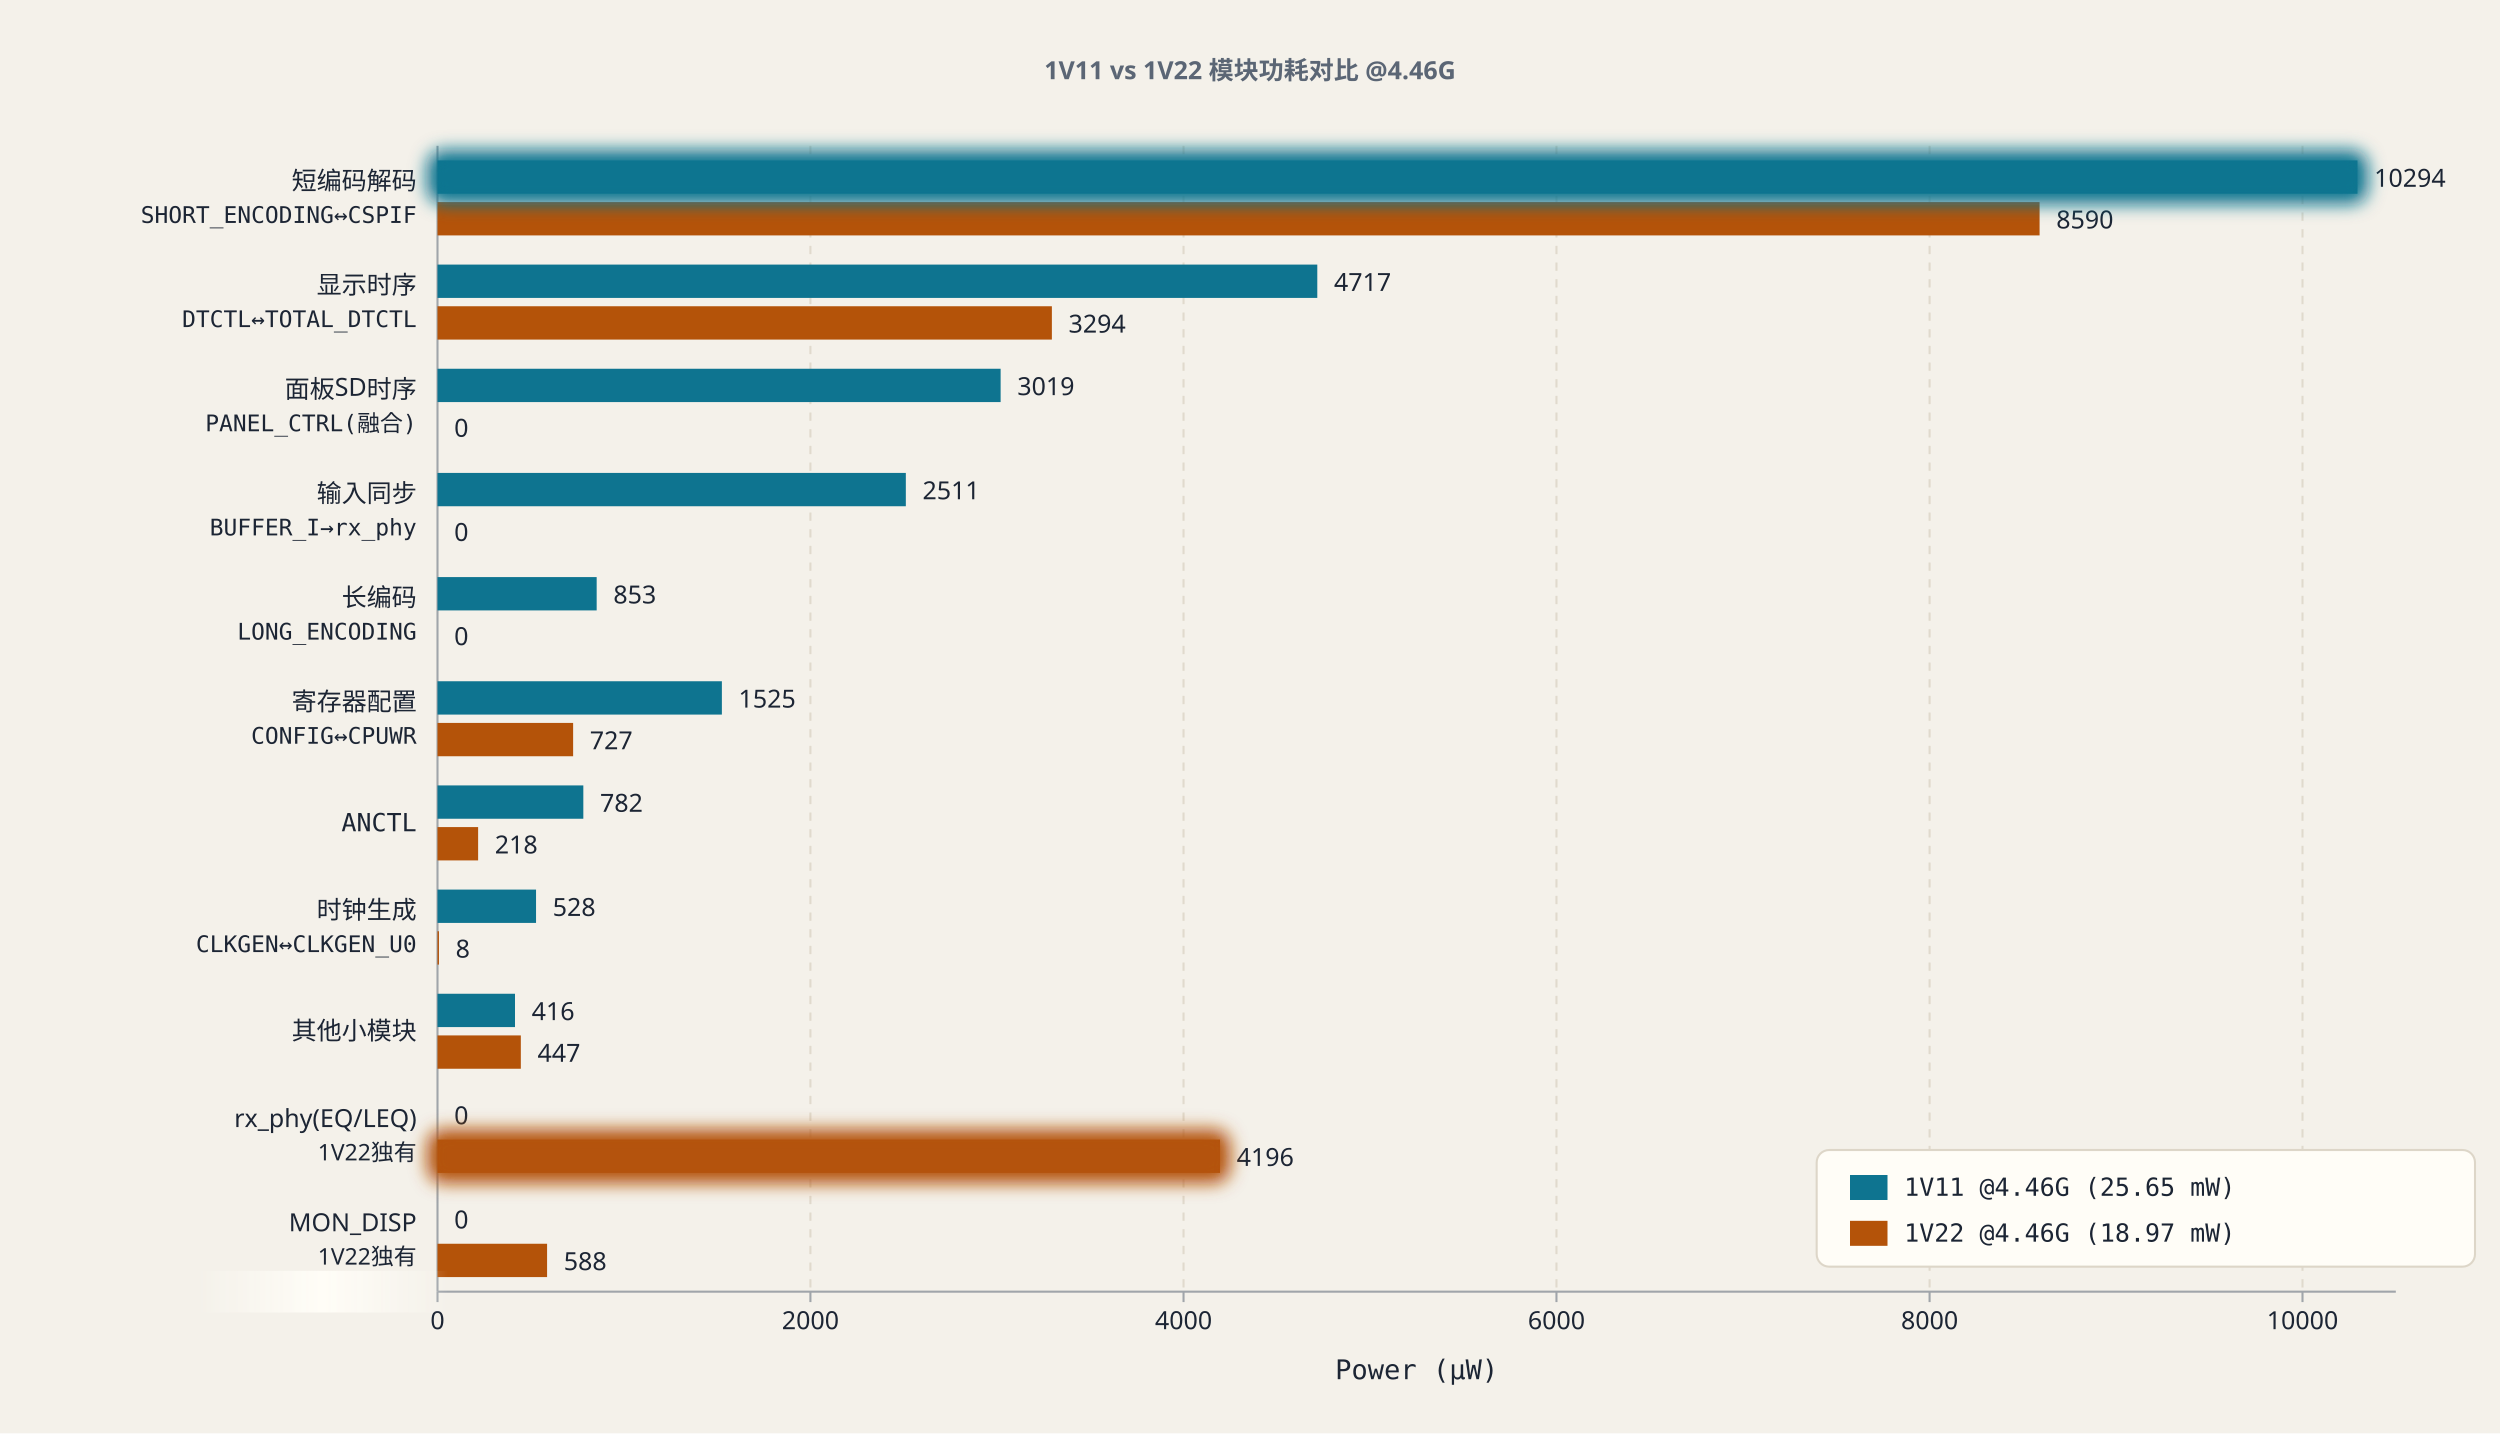
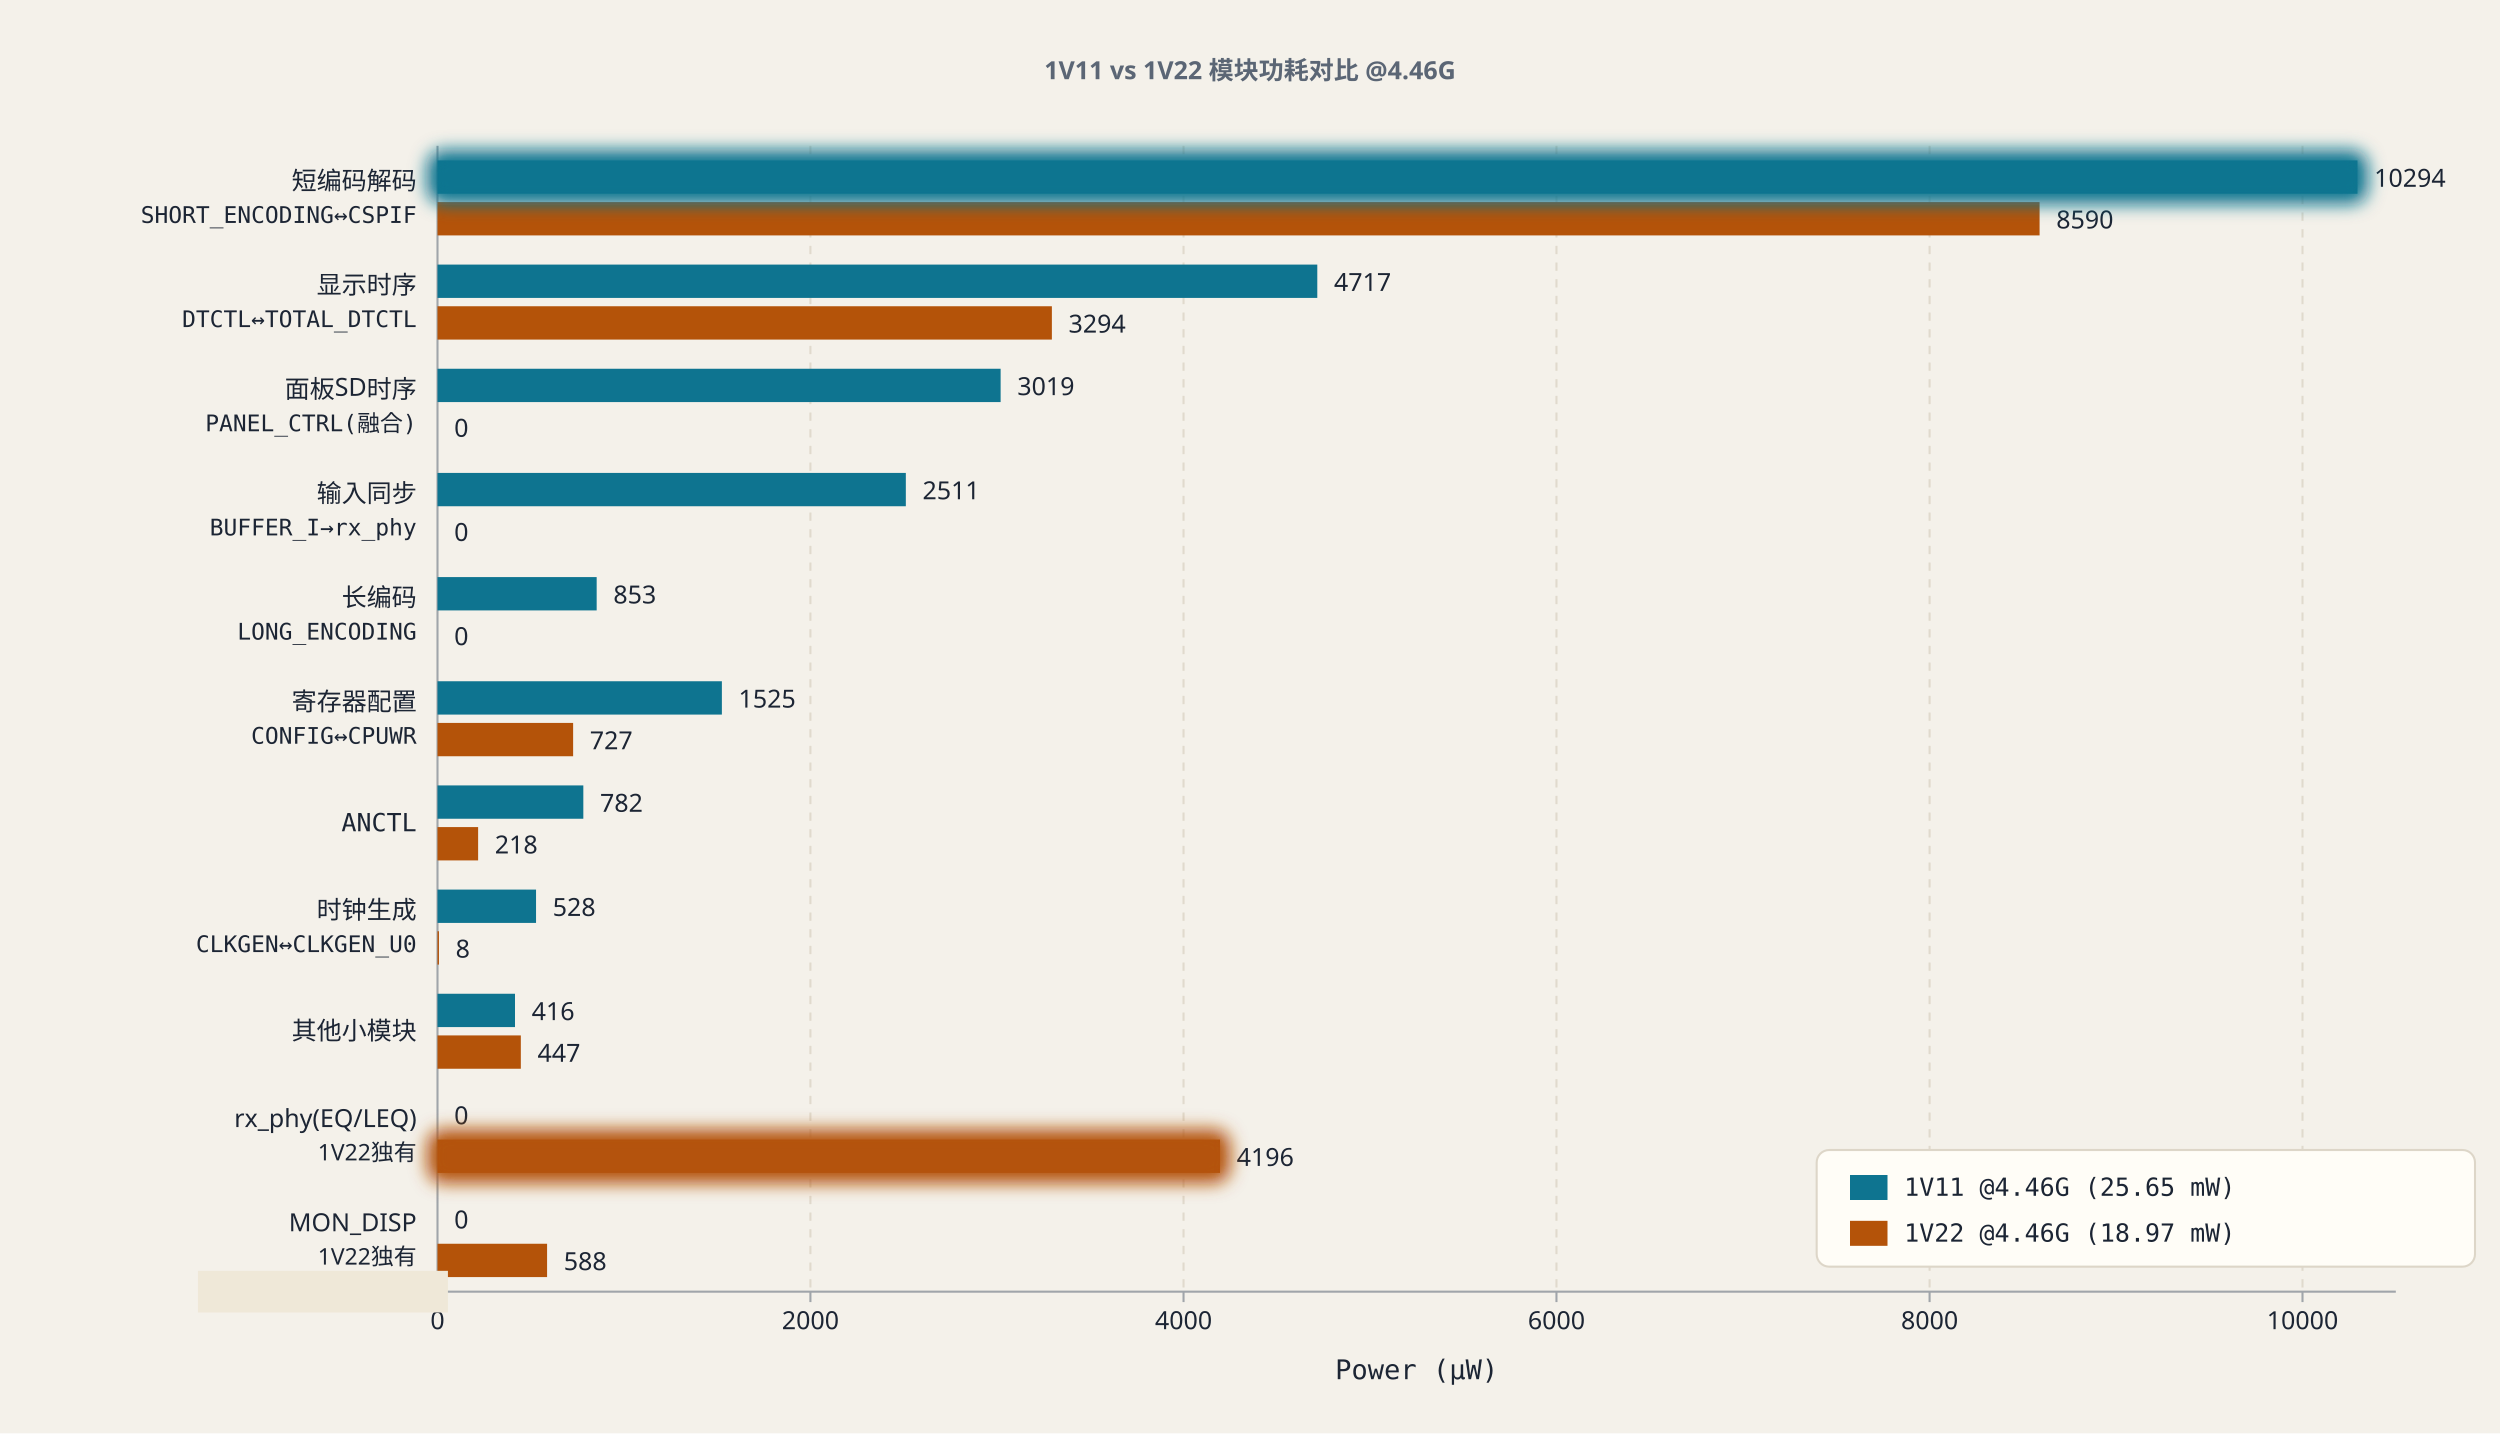
<svg xmlns="http://www.w3.org/2000/svg" viewBox="0 0 1200 688" width="1200" height="688" role="img" aria-label="1V11 vs 1V22 模块功耗对比 @4.46G">
  <style>
    text{font-family:"Microsoft YaHei",sans-serif;fill:#1c2534}
    .mono{font-family:ui-monospace,Consolas,monospace}
    .hdr{transform-origin:left center;font-size:12px;fill:#5b6675;transform-origin:left center;animation:sweepMove 6s linear infinite}
    
    
    
    
    
    @media (prefers-reduced-motion:reduce){*{animation:none!important}}
  </style>
  <defs>
    <filter id="softGlow" x="-50%" y="-50%" width="200%" height="200%">
      <feGaussianBlur stdDeviation="4" />
    </filter>
    <linearGradient id="sweepGrad" x1="0" y1="0" x2="1" y2="0">
      <stop offset="0" stop-color="#fffdf7" stop-opacity="0" />
      <stop offset="0.5" stop-color="#fffdf7" stop-opacity="1" />
      <stop offset="1" stop-color="#fffdf7" stop-opacity="0" />
    </linearGradient>
  </defs>
  <rect x="0" y="0" width="1200" height="688" fill="#f4f1ea" />
  <g class="hdr">
    <g stroke="#ddd6c8" stroke-width="1" stroke-dasharray="4 4" opacity="0.85">
      <line x1="389" y1="70" x2="389" y2="620" />
      <line x1="568.1" y1="70" x2="568.1" y2="620" />
      <line x1="747.1" y1="70" x2="747.1" y2="620" />
      <line x1="926.2" y1="70" x2="926.2" y2="620" />
      <line x1="1105.2" y1="70" x2="1105.2" y2="620" />
    </g>
    <g stroke="#5b6675" stroke-width="1" opacity="0.55">
      <line x1="210" y1="70" x2="210" y2="620" />
      <line x1="210" y1="620" x2="1150" y2="620" />
      <line x1="210" y1="620" x2="210" y2="625" />
      <line x1="389" y1="620" x2="389" y2="625" />
      <line x1="568.1" y1="620" x2="568.1" y2="625" />
      <line x1="747.1" y1="620" x2="747.1" y2="625" />
      <line x1="926.2" y1="620" x2="926.2" y2="625" />
      <line x1="1105.2" y1="620" x2="1105.2" y2="625" />
    </g>
    <g class="mono" font-size="12" fill="#5b6675" text-anchor="middle">
      <text x="210" y="638">0</text>
      <text x="389" y="638">2000</text>
      <text x="568.1" y="638">4000</text>
      <text x="747.1" y="638">6000</text>
      <text x="926.2" y="638">8000</text>
      <text x="1105.2" y="638">10000</text>
    </g>
    <text class="mono" x="680" y="662" font-size="13" fill="#5b6675" text-anchor="middle">Power (µW)</text>
  </g>
  <g class="hdr" font-size="13" text-anchor="end" fill="#1c2534">
    <text data-label="1" data-g="0" x="200" y="91">短编码解码<tspan x="200" y="107" font-size="11" class="mono">SHORT_ENCODING↔CSPIF</tspan>
    </text>
    <text data-label="1" data-g="1" x="200" y="141">显示时序<tspan x="200" y="157" font-size="11" class="mono">DTCTL↔TOTAL_DTCTL</tspan>
    </text>
    <text data-label="1" data-g="2" x="200" y="191">面板SD时序<tspan x="200" y="207" font-size="11" class="mono">PANEL_CTRL(融合)</tspan>
    </text>
    <text data-label="1" data-g="3" x="200" y="241">输入同步<tspan x="200" y="257" font-size="11" class="mono">BUFFER_I→rx_phy</tspan>
    </text>
    <text data-label="1" data-g="4" x="200" y="291">长编码<tspan x="200" y="307" font-size="11" class="mono">LONG_ENCODING</tspan>
    </text>
    <text data-label="1" data-g="5" x="200" y="341">寄存器配置<tspan x="200" y="357" font-size="11" class="mono">CONFIG↔CPUWR</tspan>
    </text>
    <text data-label="1" data-g="6" x="200" y="399" font-size="12" class="mono">ANCTL</text>
    <text data-label="1" data-g="7" x="200" y="441">时钟生成<tspan x="200" y="457" font-size="11" class="mono">CLKGEN↔CLKGEN_U0</tspan>
    </text>
    <text data-label="1" data-g="8" x="200" y="499">其他小模块</text>
    <text data-label="1" data-g="9" x="200" y="541">rx_phy(EQ/LEQ)<tspan x="200" y="557" font-size="11">1V22独有</tspan>
    </text>
    <text data-label="1" data-g="10" x="200" y="591">MON_DISP<tspan x="200" y="607" font-size="11">1V22独有</tspan>
    </text>
  </g>
  <g>
    <rect class="bar" data-g="0" data-s="11" x="210" y="77" width="921.6" height="16" fill="#0e7490" />
    <rect class="bar" data-g="0" data-s="22" x="210" y="97" width="769" height="16" fill="#b45309" />
    <text class="val peak" data-g="0" data-s="11" x="1139.6" y="85" dominant-baseline="central">10294</text>
    <text class="val" data-g="0" data-s="22" x="987" y="105" dominant-baseline="central">8590</text>
    <rect class="bar" data-g="1" data-s="11" x="210" y="127" width="422.3" height="16" fill="#0e7490" />
    <rect class="bar" data-g="1" data-s="22" x="210" y="147" width="294.9" height="16" fill="#b45309" />
    <text class="val" data-g="1" data-s="11" x="640.3" y="135" dominant-baseline="central">4717</text>
    <text class="val" data-g="1" data-s="22" x="512.9" y="155" dominant-baseline="central">3294</text>
    <rect class="bar" data-g="2" data-s="11" x="210" y="177" width="270.3" height="16" fill="#0e7490" />
    <text class="val" data-g="2" data-s="11" x="488.3" y="185" dominant-baseline="central">3019</text>
    <text class="val" data-g="2" data-s="22" x="218" y="205" dominant-baseline="central">0</text>
    <rect class="bar" data-g="3" data-s="11" x="210" y="227" width="224.8" height="16" fill="#0e7490" />
    <text class="val" data-g="3" data-s="11" x="442.8" y="235" dominant-baseline="central">2511</text>
    <text class="val" data-g="3" data-s="22" x="218" y="255" dominant-baseline="central">0</text>
    <rect class="bar" data-g="4" data-s="11" x="210" y="277" width="76.4" height="16" fill="#0e7490" />
    <text class="val" data-g="4" data-s="11" x="294.4" y="285" dominant-baseline="central">853</text>
    <text class="val" data-g="4" data-s="22" x="218" y="305" dominant-baseline="central">0</text>
    <rect class="bar" data-g="5" data-s="11" x="210" y="327" width="136.5" height="16" fill="#0e7490" />
    <rect class="bar" data-g="5" data-s="22" x="210" y="347" width="65.1" height="16" fill="#b45309" />
    <text class="val" data-g="5" data-s="11" x="354.5" y="335" dominant-baseline="central">1525</text>
    <text class="val" data-g="5" data-s="22" x="283.1" y="355" dominant-baseline="central">727</text>
    <rect class="bar" data-g="6" data-s="11" x="210" y="377" width="70" height="16" fill="#0e7490" />
    <rect class="bar" data-g="6" data-s="22" x="210" y="397" width="19.5" height="16" fill="#b45309" />
    <text class="val" data-g="6" data-s="11" x="288" y="385" dominant-baseline="central">782</text>
    <text class="val" data-g="6" data-s="22" x="237.5" y="405" dominant-baseline="central">218</text>
    <rect class="bar" data-g="7" data-s="11" x="210" y="427" width="47.3" height="16" fill="#0e7490" />
    <rect class="bar" data-g="7" data-s="22" x="210" y="447" width="0.7" height="16" fill="#b45309" />
    <text class="val" data-g="7" data-s="11" x="265.3" y="435" dominant-baseline="central">528</text>
    <text class="val" data-g="7" data-s="22" x="218.7" y="455" dominant-baseline="central">8</text>
    <rect class="bar" data-g="8" data-s="11" x="210" y="477" width="37.2" height="16" fill="#0e7490" />
    <rect class="bar" data-g="8" data-s="22" x="210" y="497" width="40" height="16" fill="#b45309" />
    <text class="val" data-g="8" data-s="11" x="255.2" y="485" dominant-baseline="central">416</text>
    <text class="val" data-g="8" data-s="22" x="258" y="505" dominant-baseline="central">447</text>
    <rect class="bar" data-g="9" data-s="22" x="210" y="547" width="375.6" height="16" fill="#b45309" />
    <text class="val" data-g="9" data-s="11" x="218" y="535" dominant-baseline="central">0</text>
    <text class="val" data-g="9" data-s="22" x="593.6" y="555" dominant-baseline="central">4196</text>
    <rect class="bar" data-g="10" data-s="22" x="210" y="597" width="52.6" height="16" fill="#b45309" />
    <text class="val" data-g="10" data-s="11" x="218" y="585" dominant-baseline="central">0</text>
    <text class="val" data-g="10" data-s="22" x="270.6" y="605" dominant-baseline="central">588</text>
  </g>
  <rect class="glow" x="205" y="72" width="931.6" height="26" rx="8" fill="#0e7490" filter="url(#softGlow)" />
  <rect class="glow glow2" x="205" y="542" width="385.6" height="26" rx="8" fill="#b45309" filter="url(#softGlow)" />
  <g class="hdr">
    <rect x="872" y="552" width="316" height="56" rx="6" fill="#fffdf7" stroke="#ddd6c8" stroke-width="1" />
    <rect x="888" y="564" width="18" height="12" fill="#0e7490" />
    <text class="mono" x="914" y="574" font-size="12" fill="#1c2534">1V11 @4.46G (25.65 mW)</text>
    <rect x="888" y="586" width="18" height="12" fill="#b45309" />
    <text class="mono" x="914" y="596" font-size="12" fill="#1c2534">1V22 @4.46G (18.97 mW)</text>
  </g>
  <text class="hdr" x="600" y="38" font-size="20" font-weight="bold" text-anchor="middle" fill="#1c2534">1V11 vs 1V22 模块功耗对比 @4.46G</text>
-   <rect class="sweep" x="95" y="610" width="120" height="20" fill="url(#sweepGrad)" />
+   <rect class="sweep" x="95" y="610" width="120" height="20" fill="#efe8d8" />
</svg>
